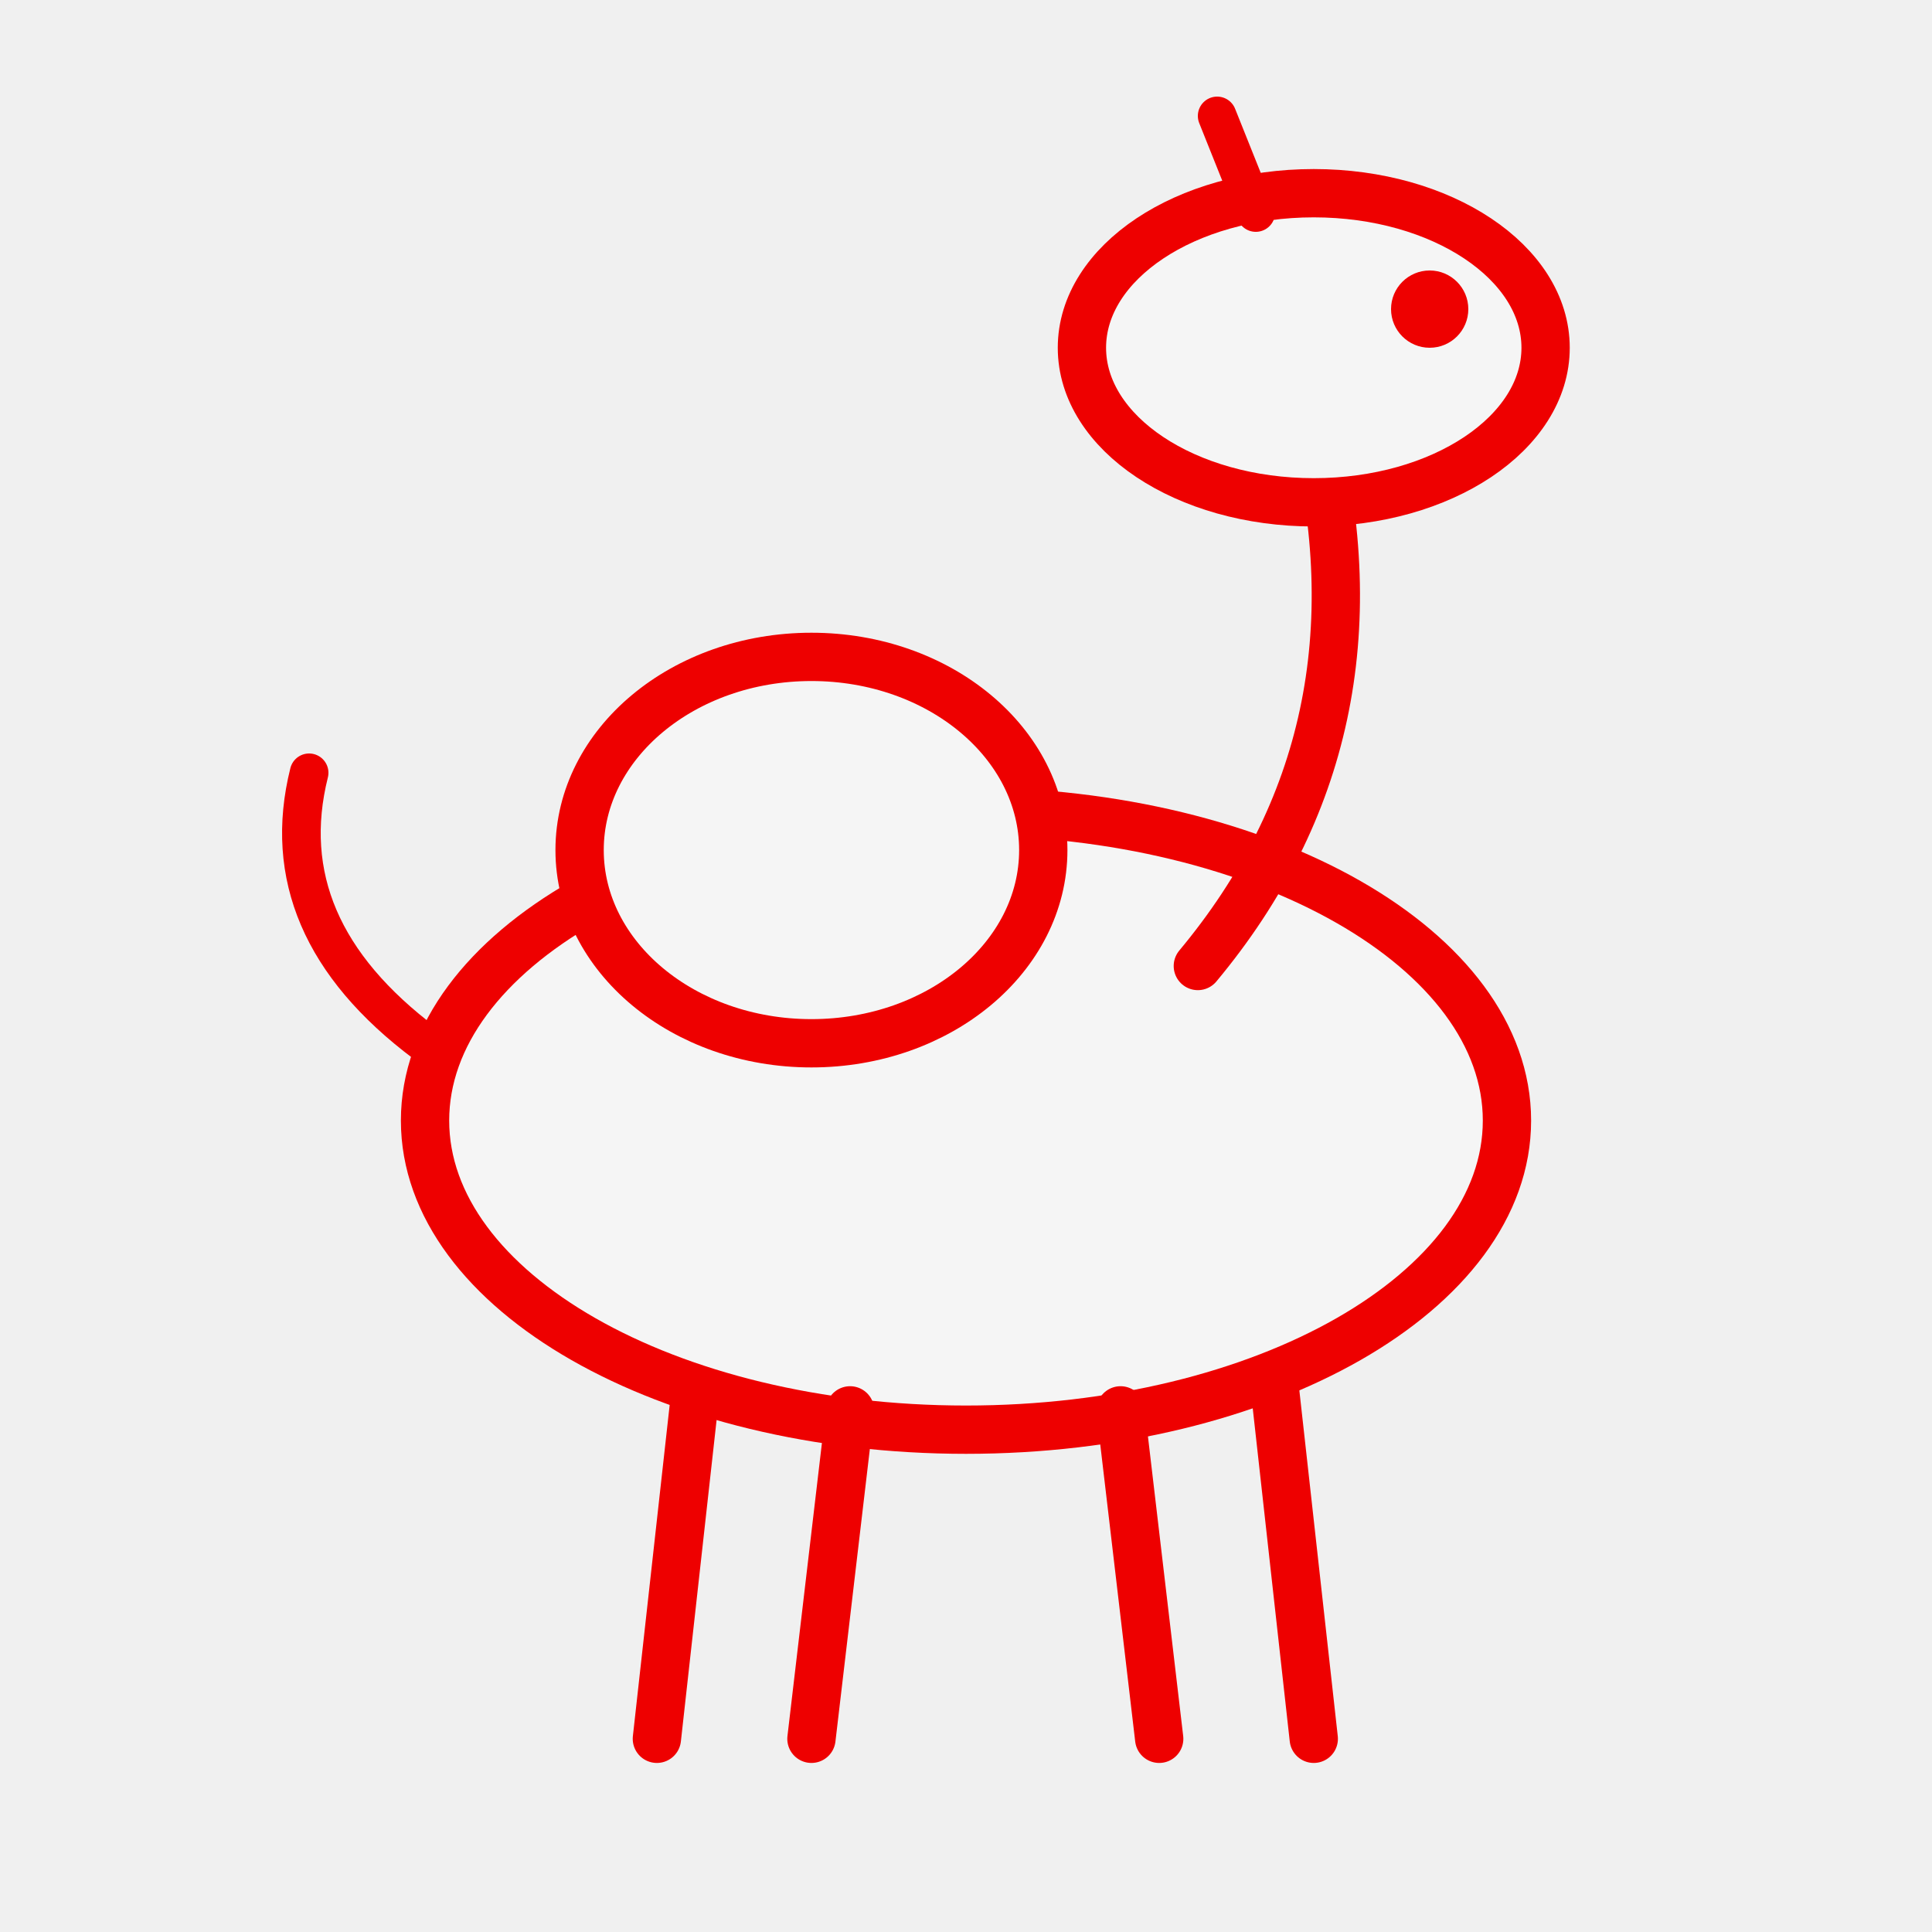
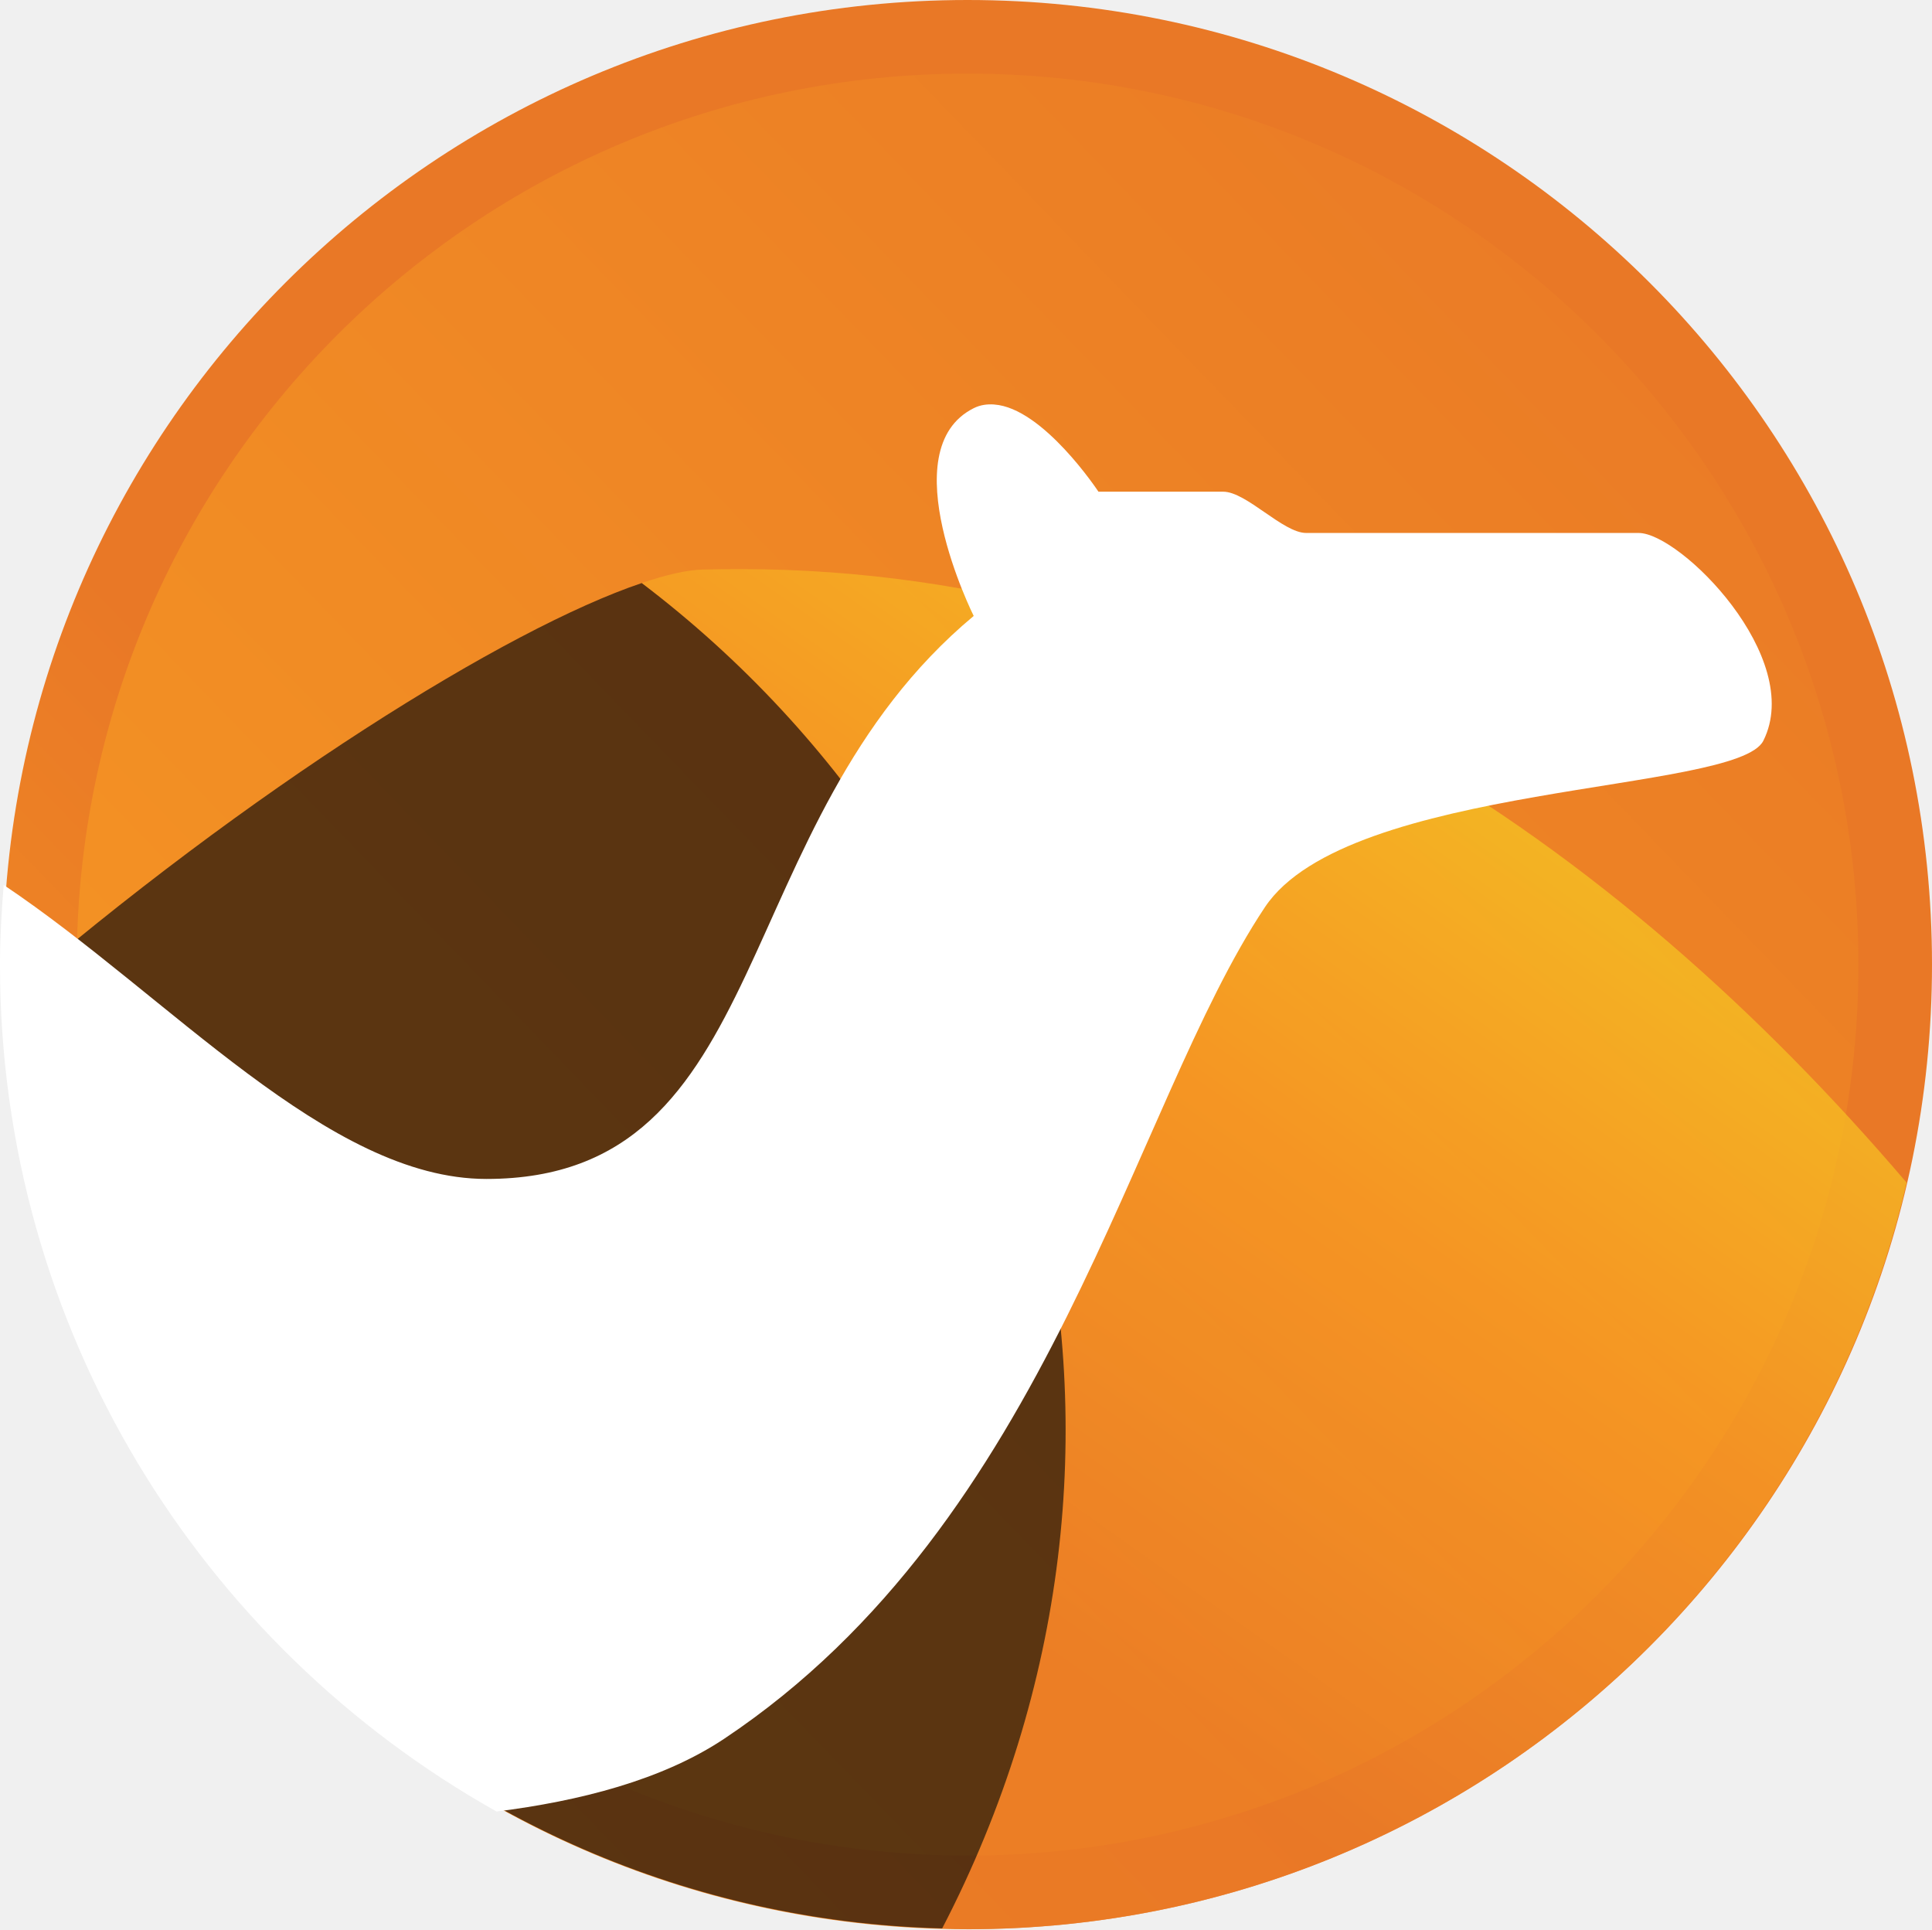
- <svg xmlns="http://www.w3.org/2000/svg" viewBox="0 0 100 100" width="100" height="100">
-   <ellipse cx="50" cy="58" rx="28" ry="16" fill="#f5f5f5" stroke="#EE0000" stroke-width="2.5" />
-   <ellipse cx="42" cy="44" rx="12" ry="10" fill="#f5f5f5" stroke="#EE0000" stroke-width="2.5" />
-   <path d="M62 50 Q72 38 68 22" fill="none" stroke="#EE0000" stroke-width="2.5" stroke-linecap="round" />
-   <ellipse cx="68" cy="18" rx="12" ry="8" fill="#f5f5f5" stroke="#EE0000" stroke-width="2.5" />
-   <circle cx="74" cy="16" r="2" fill="#EE0000" />
-   <line x1="65" y1="11" x2="63" y2="6" stroke="#EE0000" stroke-width="2" stroke-linecap="round" />
-   <line x1="36" y1="72" x2="34" y2="90" stroke="#EE0000" stroke-width="2.5" stroke-linecap="round" />
-   <line x1="44" y1="73" x2="42" y2="90" stroke="#EE0000" stroke-width="2.5" stroke-linecap="round" />
-   <line x1="58" y1="73" x2="60" y2="90" stroke="#EE0000" stroke-width="2.5" stroke-linecap="round" />
-   <line x1="66" y1="72" x2="68" y2="90" stroke="#EE0000" stroke-width="2.5" stroke-linecap="round" />
-   <path d="M22 54 Q14 48 16 40" fill="none" stroke="#EE0000" stroke-width="2" stroke-linecap="round" />
+ <svg xmlns="http://www.w3.org/2000/svg" version="1.1" viewBox="0 0 130.21 130.01">
+   <defs>
+     <linearGradient id="c" x1="333.48" x2="477" y1="702.6" y2="563.73" gradientTransform="matrix(.99206 0 0 .99206 94.038 276.06)" gradientUnits="userSpaceOnUse">
+       <stop stop-color="#F69923" offset="0" />
+       <stop stop-color="#F79A23" offset=".11" />
+       <stop stop-color="#E97826" offset=".945" />
+     </linearGradient>
+     <linearGradient id="b" x1="333.48" x2="477" y1="702.6" y2="563.73" gradientTransform="matrix(.99206 0 0 .99206 94.038 276.06)" gradientUnits="userSpaceOnUse">
+       <stop stop-color="#F69923" offset="0" />
+       <stop stop-color="#F79A23" offset=".08" />
+       <stop stop-color="#E97826" offset=".419" />
+     </linearGradient>
+     <linearGradient id="a" x1="633.55" x2="566.47" y1="814.6" y2="909.12" gradientTransform="translate(-85.421 56.236)" gradientUnits="userSpaceOnUse">
+       <stop stop-color="#f6e423" offset="0" />
+       <stop stop-color="#F79A23" offset=".412" />
+       <stop stop-color="#E97826" offset=".733" />
+     </linearGradient>
+   </defs>
+   <g transform="translate(-437.89 -835.29)">
+     <circle cx="503.1" cy="900.29" r="62.52" fill="url(#c)" stroke="url(#b)" stroke-linejoin="round" stroke-width="4.96" />
+     <path d="m487.89 873.64c-0.889-1e-3 -1.79 5e-3 -2.688 0.031-1.044 0.031-2.446 0.362-4.062 0.906 27.309 20.737 37.127 58.146 20.25 90.656 0.573 0.015 1.142 0.062 1.719 0.062 30.844 0 56.62-21.493 63.281-50.312-19.573-22.943-46.118-41.294-78.5-41.344z" fill="url(#a)" opacity=".75" />
+     <path d="m481.14 874.58c-9.068 3.052-26.368 13.802-43 28.156 1.263 34.195 28.961 61.607 63.25 62.5 16.877-32.51 7.059-69.919-20.25-90.656z" fill="#28170b" opacity=".75" />
+     <g transform="translate(-85.421 56.236)">
+       <path d="m590.31 806.31c-0.472-0.032-0.932 0.028-1.375 0.25-5.599 2.801 0 14 0 14-16.807 14.009-13.236 37.938-32.844 37.938-10.689 0-21.322-12.293-32.531-19.812-0.144 1.773-0.25 3.564-0.25 5.375 0 24.515 13.51 45.863 33.469 57.063 5.583-0.703 11.158-2.114 15.344-4.906 21.992-14.662 27.452-42.557 36.438-56.031 5.596-8.406 31.824-7.677 33.594-11.219 2.804-5.602-5.602-14-8.406-14h-22.406c-1.565 0-4.025-2.781-5.594-2.781h-8.406s-3.724-5.65-7.031-5.875z" fill="#fff" />
+     </g>
+   </g>
</svg>
